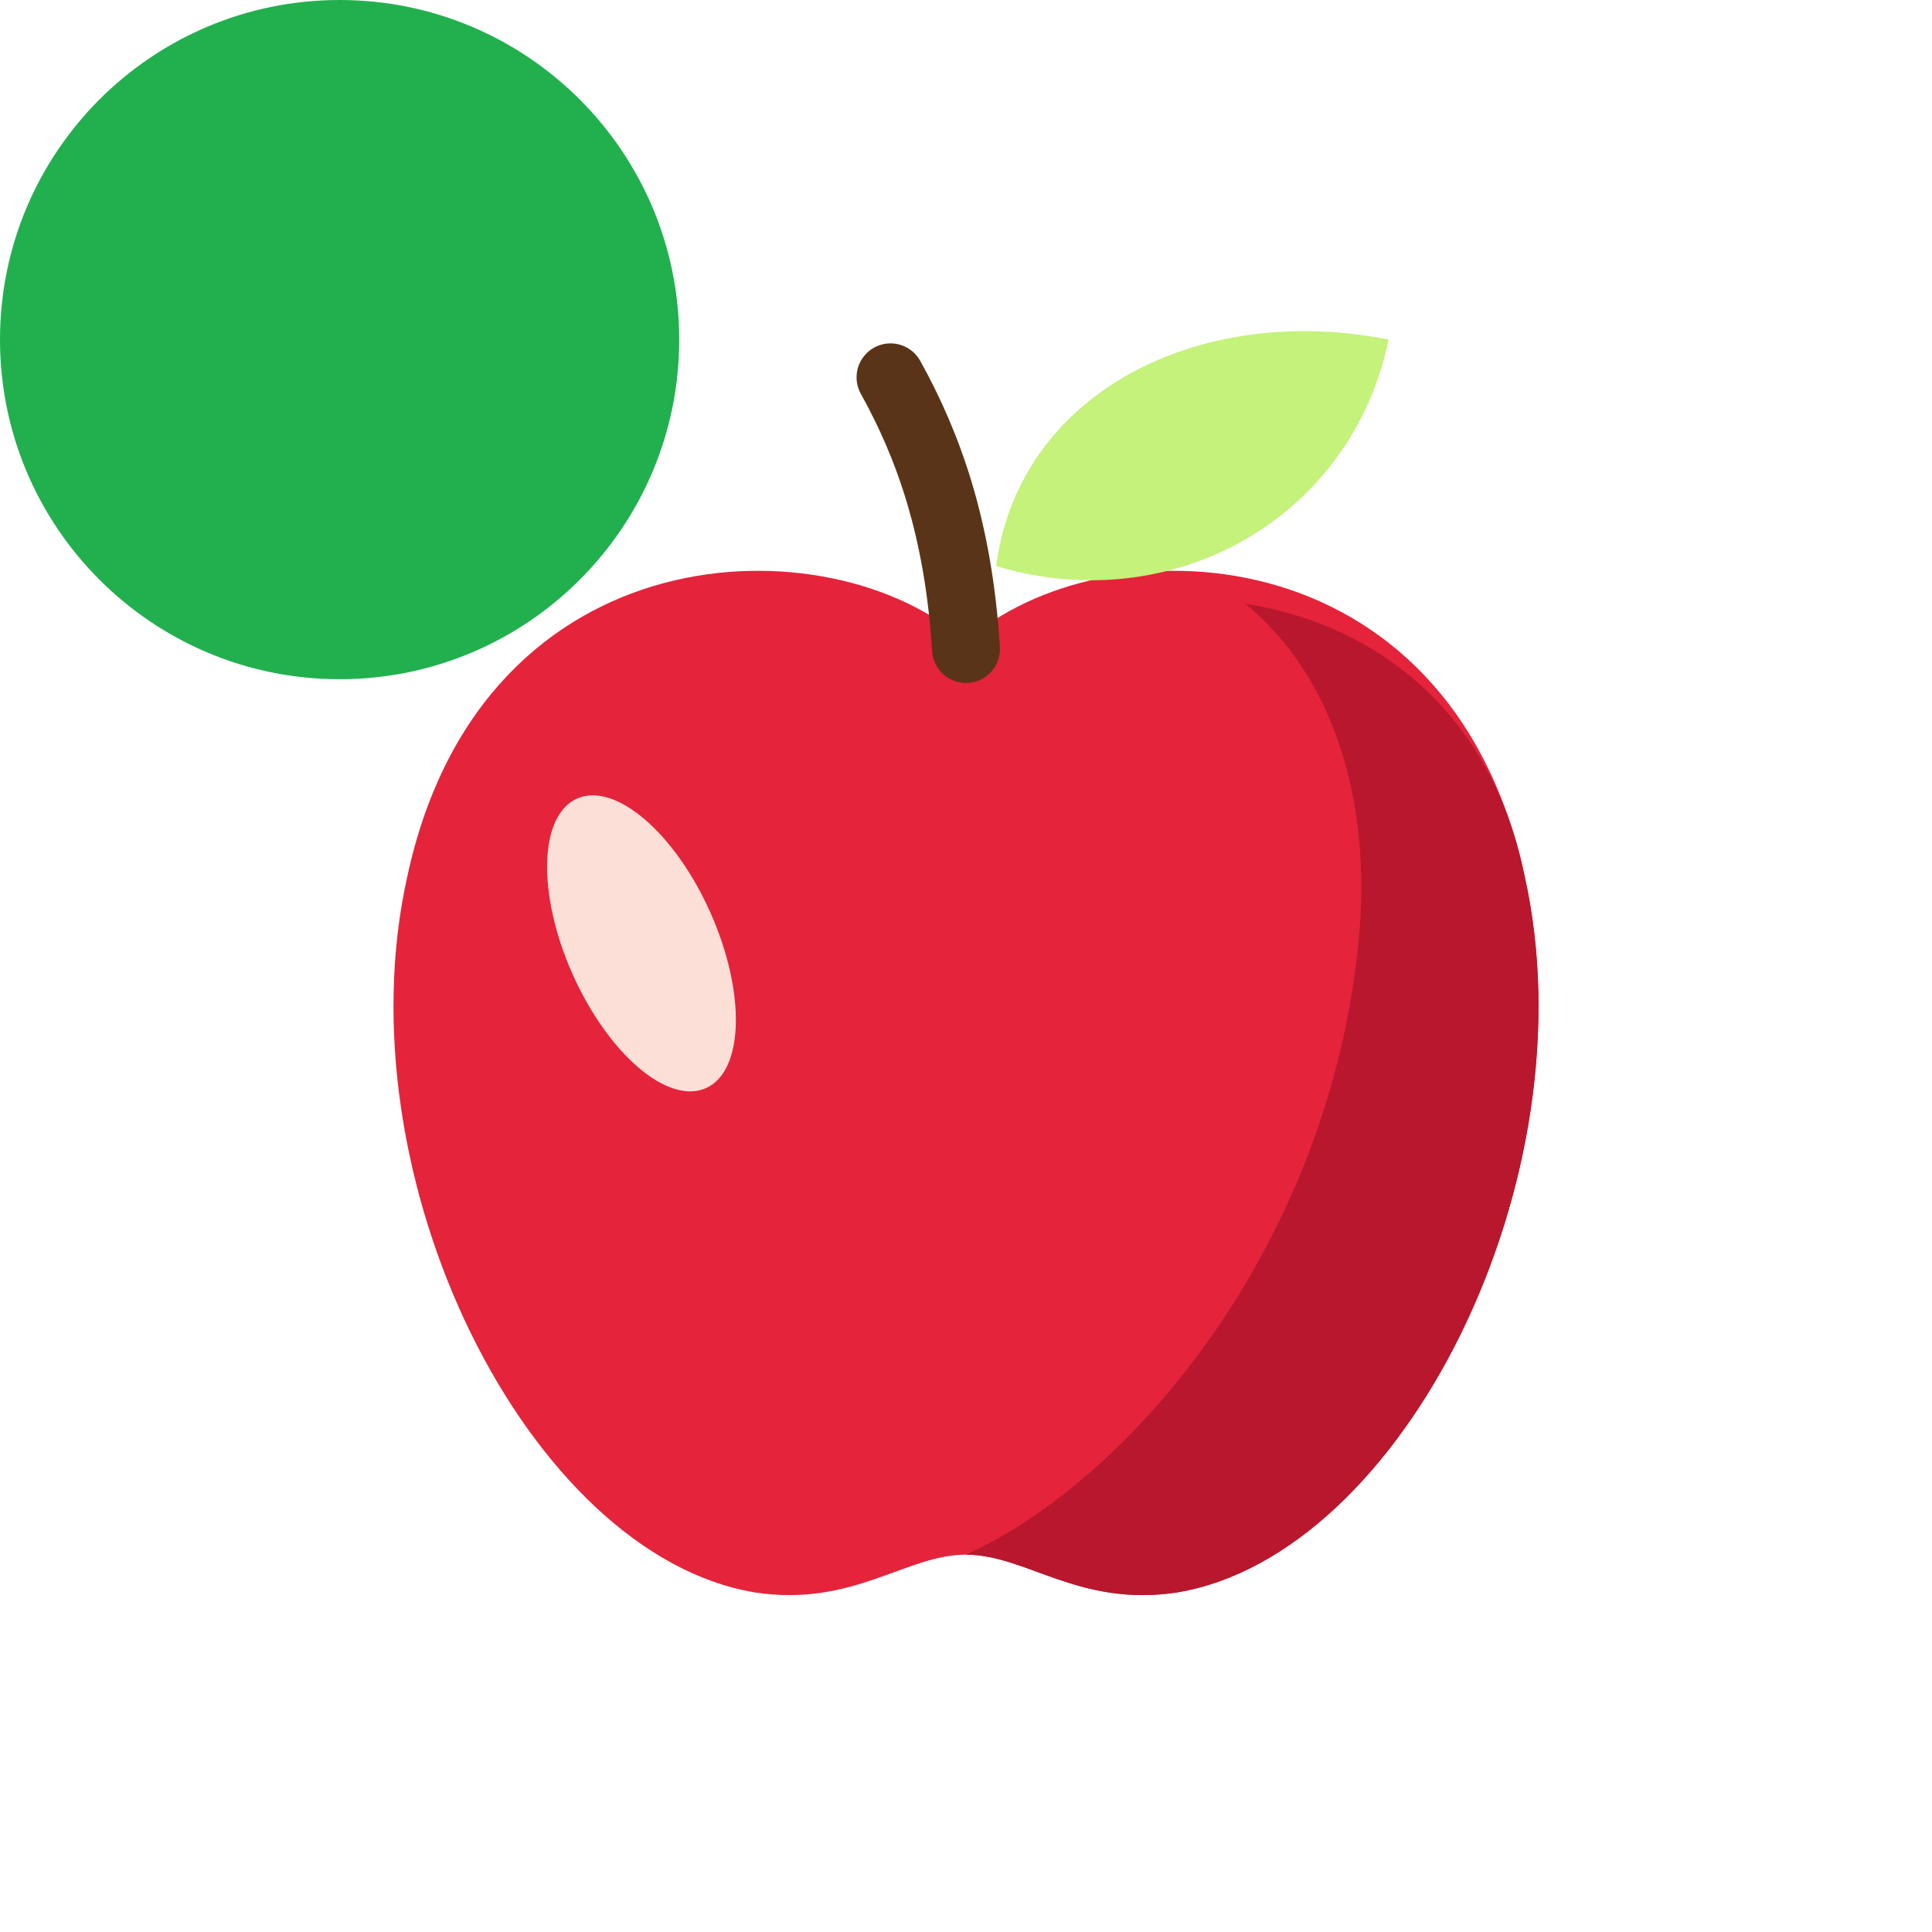
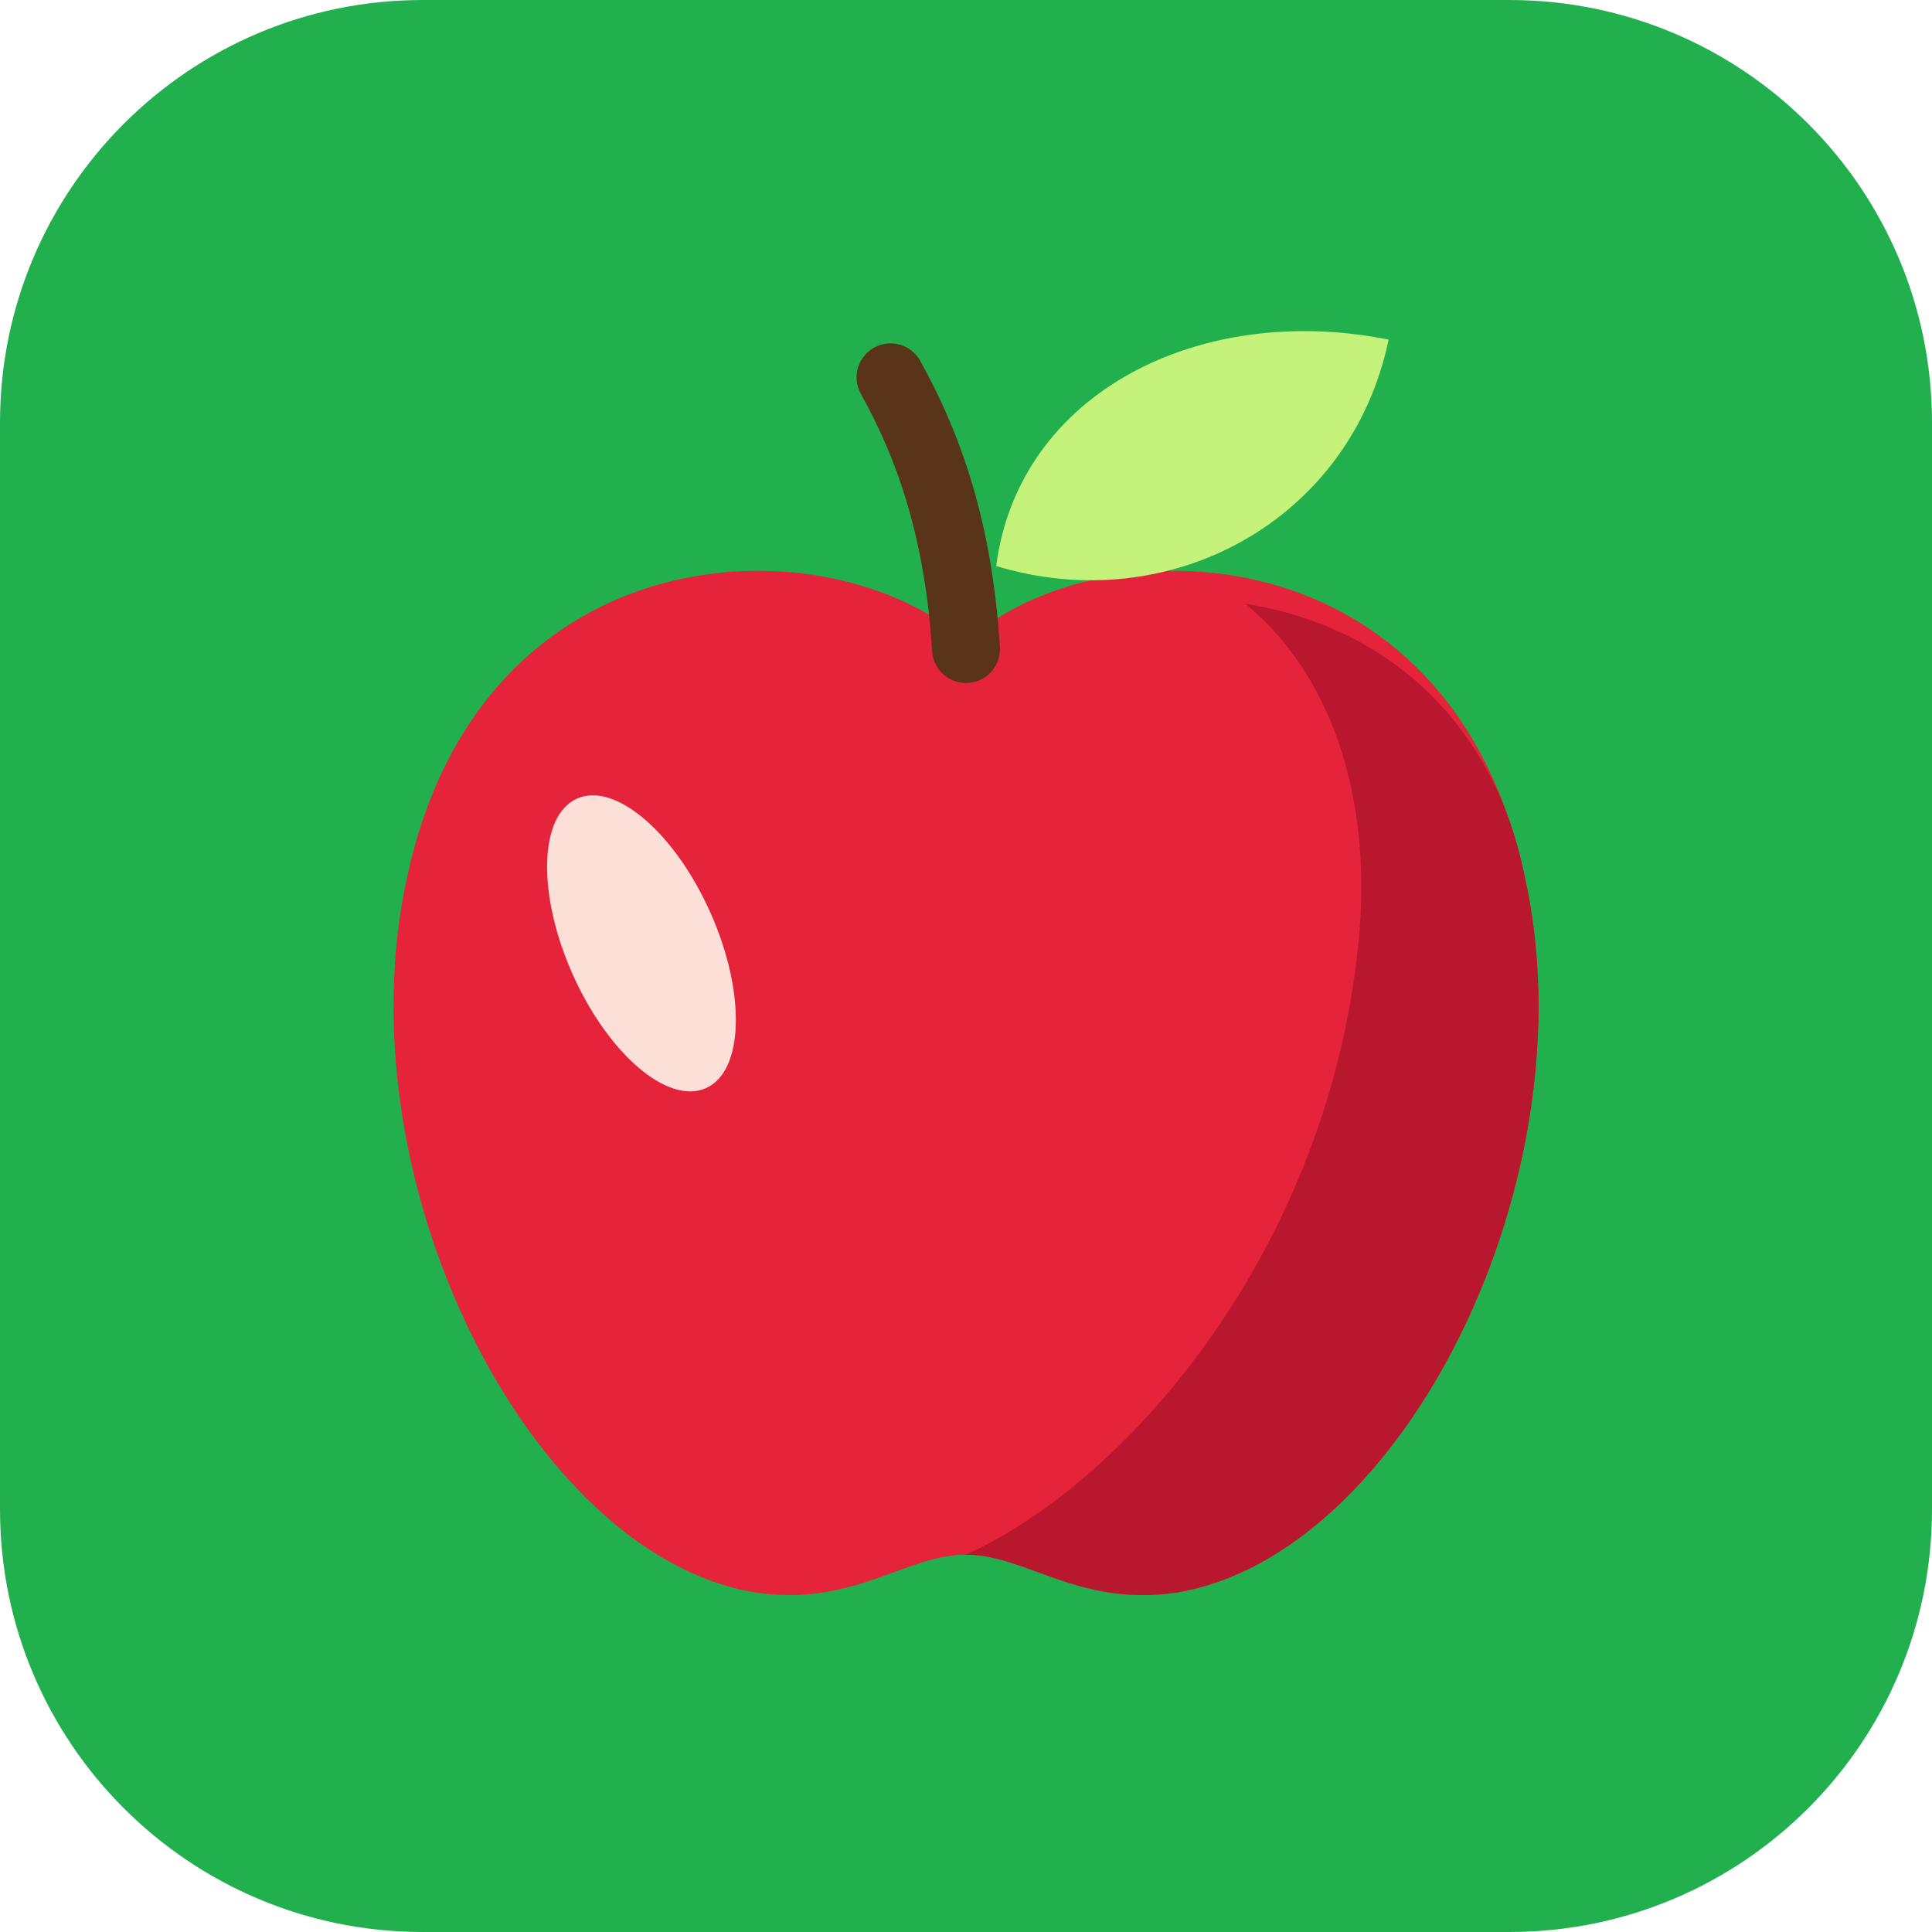
<svg xmlns="http://www.w3.org/2000/svg" viewBox="0 0 512 512" width="180" height="180">
-   <rect width="180" height="180" rx="112" fill="#22B04F" />
+   <rect width="512" height="512" rx="112" fill="#22B04F" />
  <g transform="translate(0 0) scale(1)">
    <path d="M256 170 C 220 138, 128 140, 108 232 C 90 312, 140 412, 200 422 C 226 426, 240 412, 256 412 C 272 412, 286 426, 312 422 C 372 412, 422 312, 404 232 C 384 140, 292 138, 256 170 Z" fill="#E5233B" />
    <path d="M404 232 C 422 312, 372 412, 312 422 C 286 426, 272 412, 256 412 C 300 392, 352 330, 360 250 C 364 210, 352 178, 330 160 C 368 166, 396 192, 404 232 Z" fill="#B8172D" />
    <path d="M256 172 C 254 140, 246 118, 236 100" stroke="#5A3418" stroke-width="18" stroke-linecap="round" fill="none" />
    <path d="M264 150 C 270 104, 318 80, 368 90 C 358 138, 310 164, 264 150 Z" fill="#C4F27A" />
    <ellipse cx="170" cy="250" rx="20" ry="42" transform="rotate(-24 170 250)" fill="#FFF4E8" opacity="0.9" />
  </g>
</svg>
